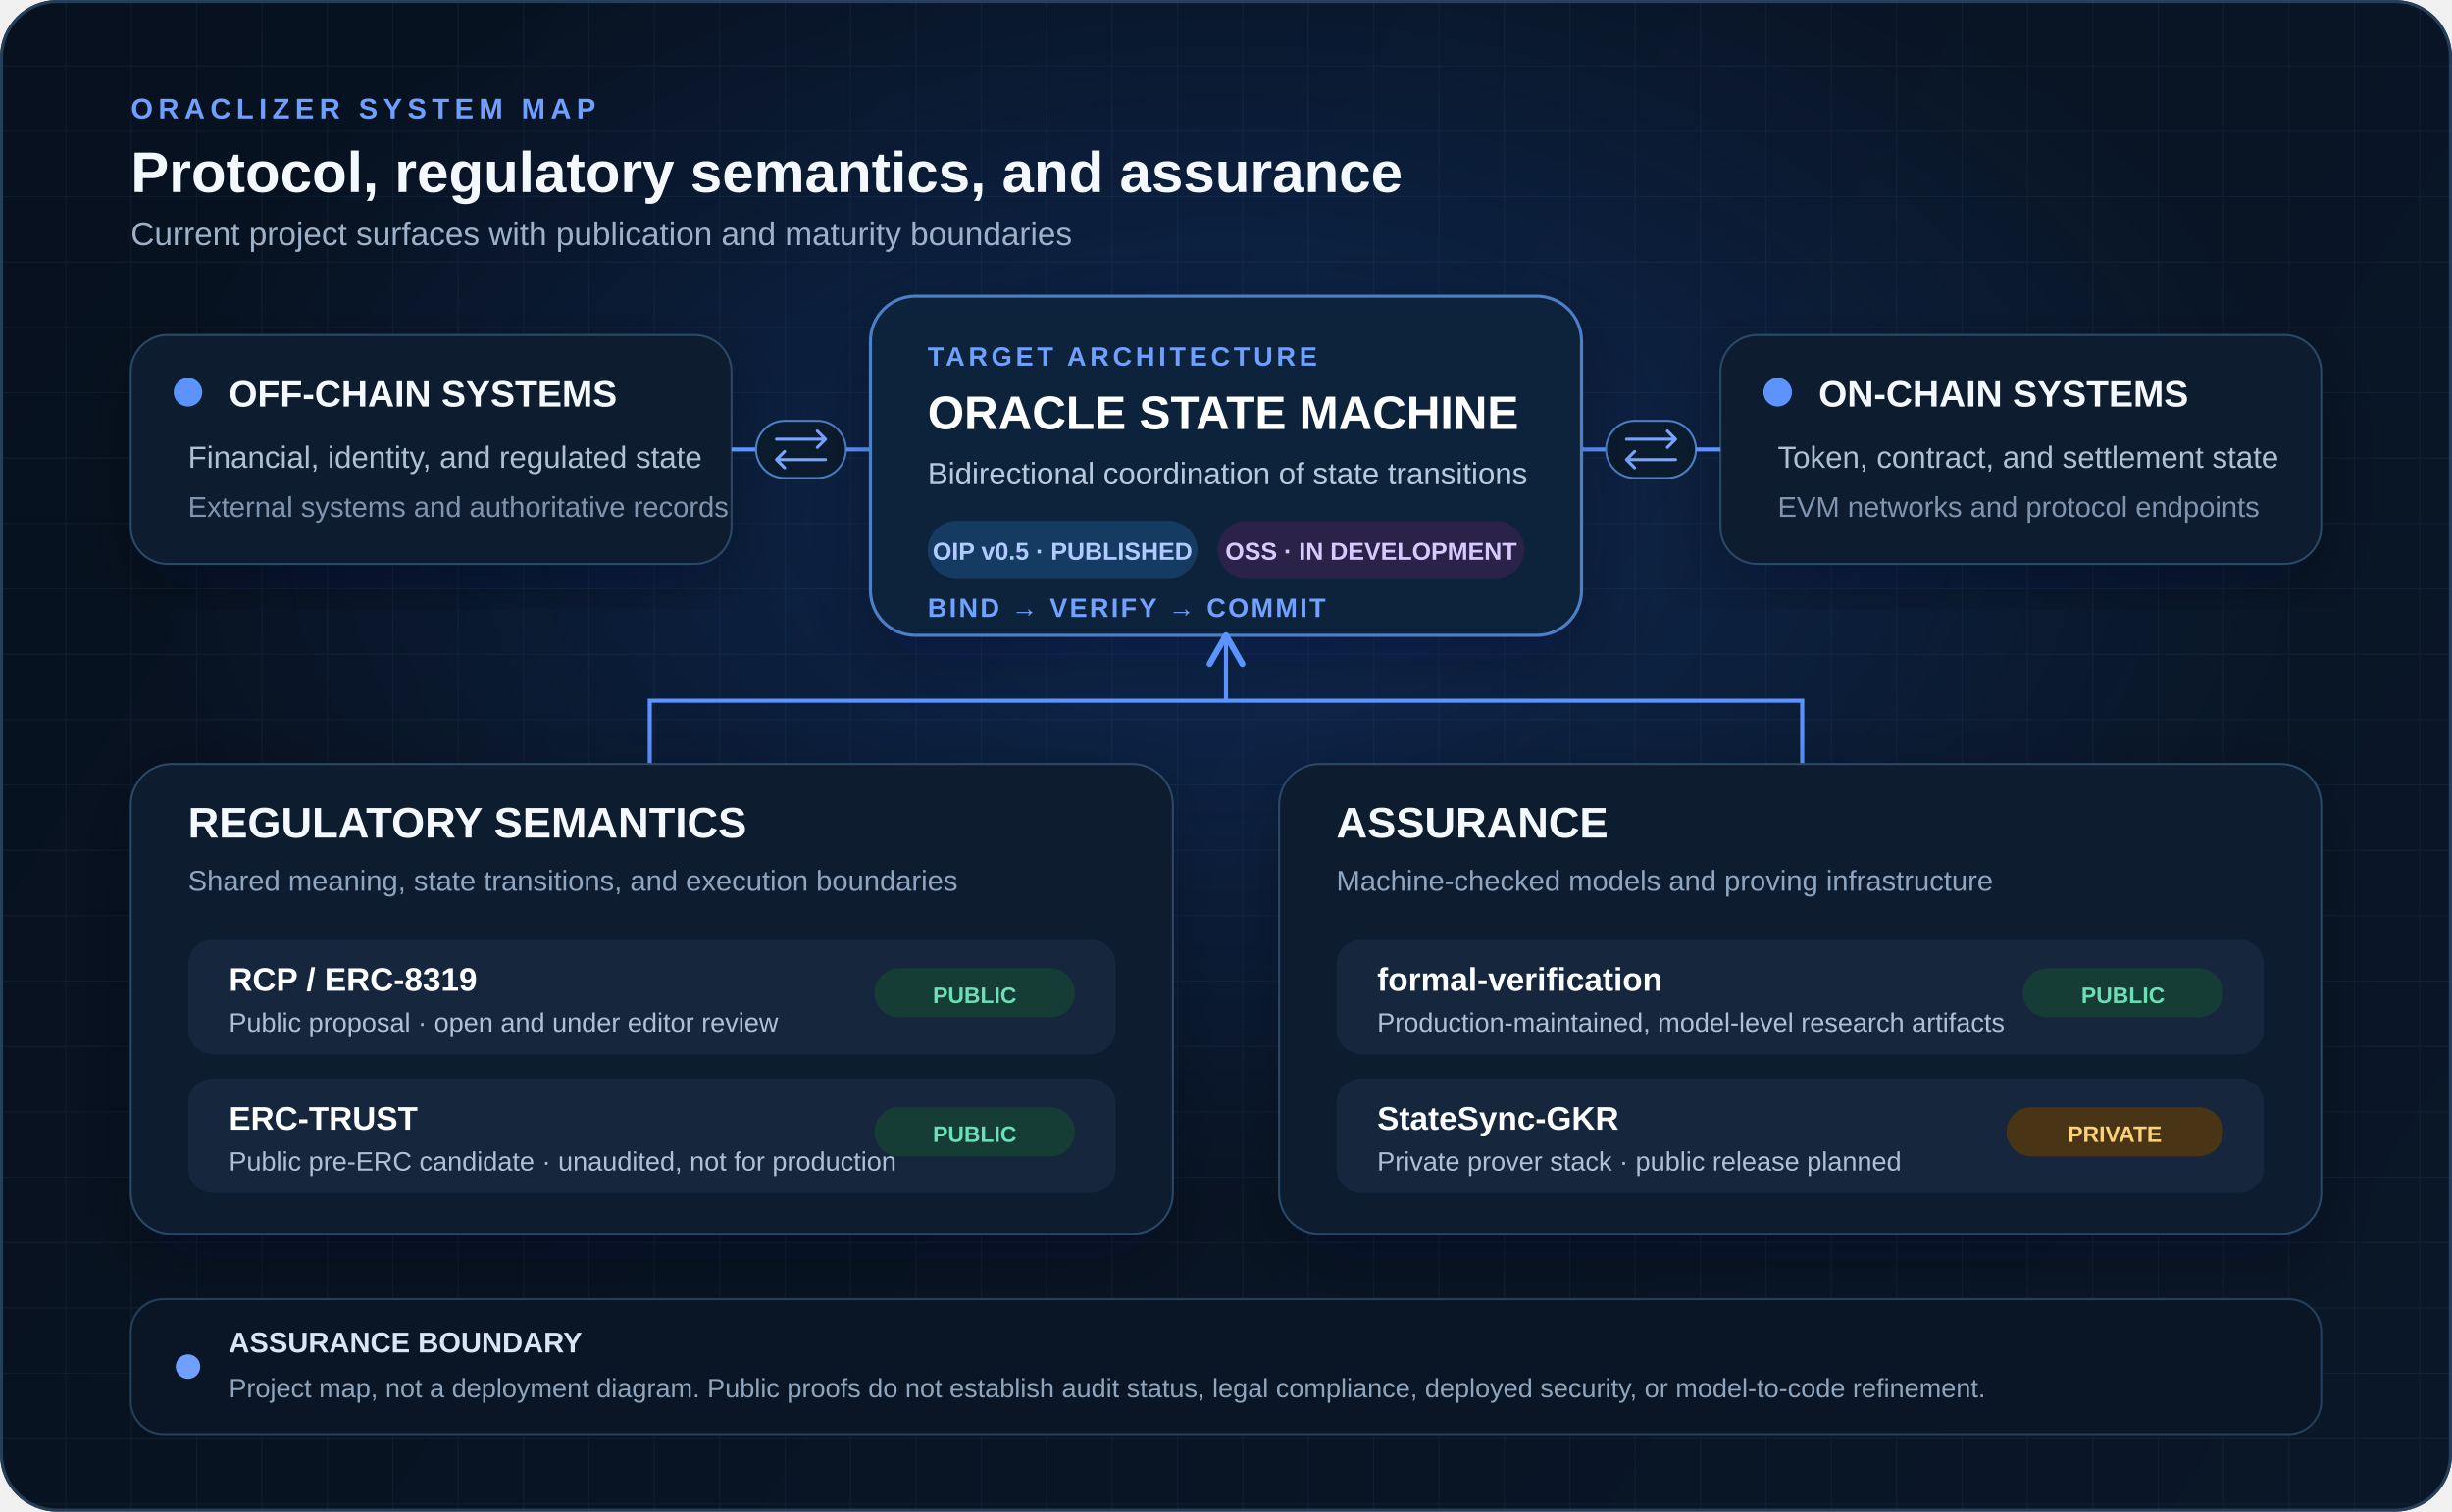
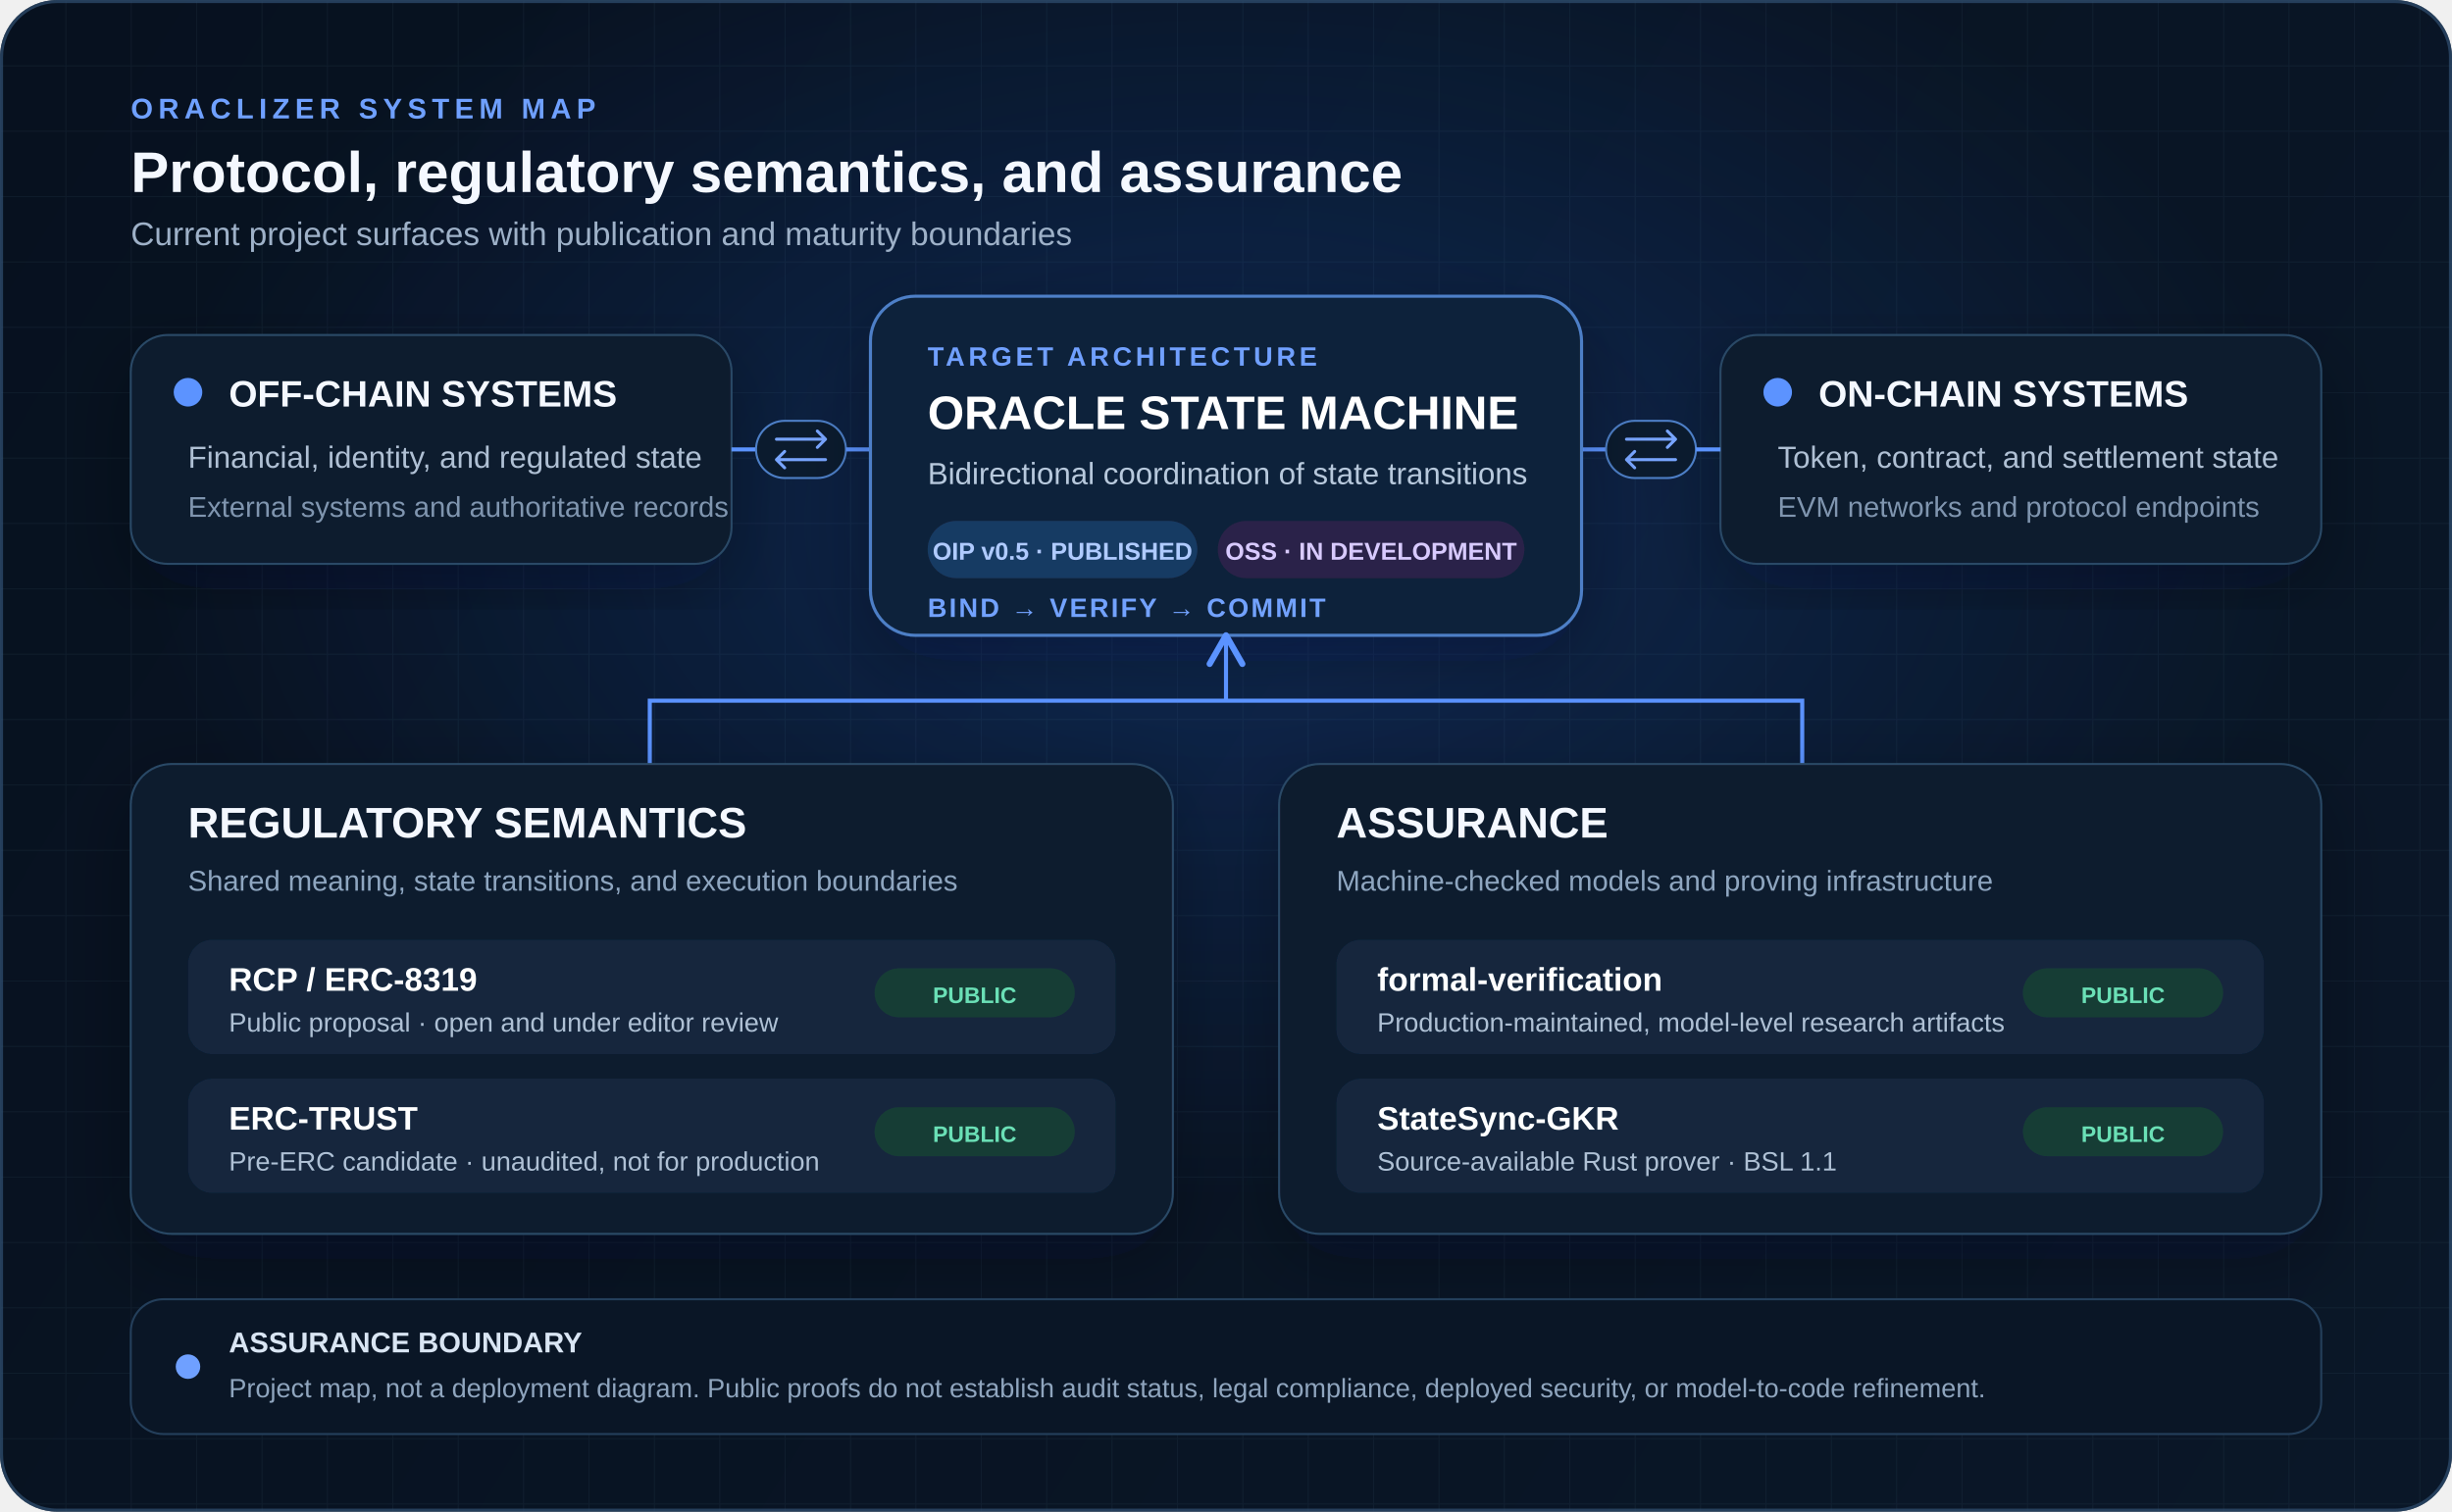
<svg xmlns="http://www.w3.org/2000/svg" width="1200" height="740" viewBox="0 0 1200 740" fill="none" role="img" aria-labelledby="title desc">
  <defs>
    <linearGradient id="bg" x1="0" y1="0" x2="1200" y2="740" gradientUnits="userSpaceOnUse">
      <stop stop-color="#07111F" />
      <stop offset="1" stop-color="#0A1728" />
    </linearGradient>
    <radialGradient id="glow" cx="0" cy="0" r="1" gradientUnits="userSpaceOnUse" gradientTransform="translate(600 256) rotate(90) scale(330 530)">
      <stop stop-color="#2473FF" stop-opacity="0.22" />
      <stop offset="1" stop-color="#2473FF" stop-opacity="0" />
    </radialGradient>
    <pattern id="grid" width="32" height="32" patternUnits="userSpaceOnUse">
      <path d="M32 0H0V32" stroke="#6E8AAC" stroke-opacity="0.08" />
    </pattern>
    <marker id="arrow" markerWidth="10" markerHeight="10" refX="8" refY="5" orient="auto" markerUnits="strokeWidth">
      <path d="M1 1L8 5L1 9" stroke="#5B93FF" stroke-width="1.5" stroke-linecap="round" stroke-linejoin="round" />
    </marker>
    <filter id="shadow" x="-20%" y="-20%" width="140%" height="140%">
      <feDropShadow dx="0" dy="12" stdDeviation="18" flood-color="#000814" flood-opacity="0.28" />
    </filter>
  </defs>
  <rect width="1200" height="740" rx="28" fill="url(#bg)" />
  <rect width="1200" height="740" rx="28" fill="url(#grid)" />
  <rect width="1200" height="740" rx="28" fill="url(#glow)" />
  <rect x="0.75" y="0.75" width="1198.5" height="738.5" rx="27.25" stroke="#315072" stroke-opacity="0.7" stroke-width="1.5" />
  <g font-family="Segoe UI, Arial, sans-serif">
    <text x="64" y="58" fill="#6FA0FF" font-size="14" font-weight="700" letter-spacing="2.6">ORACLIZER SYSTEM MAP</text>
    <text x="64" y="94" fill="#F4F8FF" font-size="28" font-weight="700">Protocol, regulatory semantics, and assurance</text>
    <text x="64" y="120" fill="#9EB1C8" font-size="16">Current project surfaces with publication and maturity boundaries</text>
    <g filter="url(#shadow)">
      <rect x="64" y="164" width="294" height="112" rx="18" fill="#0D1B2D" stroke="#294866" />
      <circle cx="92" cy="192" r="7" fill="#5B93FF" />
      <text x="112" y="199" fill="#F4F8FF" font-size="18" font-weight="700">OFF-CHAIN SYSTEMS</text>
      <text x="92" y="229" fill="#AFC0D4" font-size="15">Financial, identity, and regulated state</text>
      <text x="92" y="253" fill="#7F95AF" font-size="14">External systems and authoritative records</text>
      <rect x="842" y="164" width="294" height="112" rx="18" fill="#0D1B2D" stroke="#294866" />
      <circle cx="870" cy="192" r="7" fill="#5B93FF" />
      <text x="890" y="199" fill="#F4F8FF" font-size="18" font-weight="700">ON-CHAIN SYSTEMS</text>
      <text x="870" y="229" fill="#AFC0D4" font-size="15">Token, contract, and settlement state</text>
      <text x="870" y="253" fill="#7F95AF" font-size="14">EVM networks and protocol endpoints</text>
    </g>
    <g aria-label="Bidirectional synchronization between off-chain systems and the oracle state machine">
      <path d="M358 220H370" stroke="#5B93FF" stroke-width="2" />
      <rect x="370" y="206" width="44" height="28" rx="14" fill="#0B1B2E" stroke="#4D7FC7" />
      <path d="M380 215H404M400 211L404 215L400 219M404 225H380M384 221L380 225L384 229" stroke="#78A5FF" stroke-width="1.5" stroke-linecap="round" stroke-linejoin="round" />
      <path d="M414 220H426" stroke="#5B93FF" stroke-width="2" />
    </g>
    <g aria-label="Bidirectional synchronization between the oracle state machine and on-chain systems">
      <path d="M774 220H786" stroke="#5B93FF" stroke-width="2" />
      <rect x="786" y="206" width="44" height="28" rx="14" fill="#0B1B2E" stroke="#4D7FC7" />
      <path d="M796 215H820M816 211L820 215L816 219M820 225H796M800 221L796 225L800 229" stroke="#78A5FF" stroke-width="1.5" stroke-linecap="round" stroke-linejoin="round" />
      <path d="M830 220H842" stroke="#5B93FF" stroke-width="2" />
    </g>
    <g filter="url(#shadow)">
      <rect x="426" y="145" width="348" height="166" rx="22" fill="#10233A" stroke="#4D7FC7" stroke-width="1.5" />
      <text x="454" y="179" fill="#6FA0FF" font-size="13" font-weight="700" letter-spacing="1.8">TARGET ARCHITECTURE</text>
      <text x="454" y="210" fill="#FFFFFF" font-size="23" font-weight="700">ORACLE STATE MACHINE</text>
      <text x="454" y="237" fill="#B7C9DD" font-size="15">Bidirectional coordination of state transitions</text>
      <rect x="454" y="255" width="132" height="28" rx="14" fill="#193A64" />
      <text x="520" y="274" text-anchor="middle" fill="#AFCBFF" font-size="12" font-weight="700">OIP v0.5 · PUBLISHED</text>
      <rect x="596" y="255" width="150" height="28" rx="14" fill="#2C2449" />
      <text x="671" y="274" text-anchor="middle" fill="#D8CAFF" font-size="12" font-weight="700">OSS · IN DEVELOPMENT</text>
      <text x="454" y="302" fill="#72A2FF" font-size="13" font-weight="600" letter-spacing="1.1">BIND  →  VERIFY  →  COMMIT</text>
    </g>
    <path d="M318 374V343H600" stroke="#5B93FF" stroke-width="2" />
    <path d="M882 374V343H600" stroke="#5B93FF" stroke-width="2" />
    <path d="M600 343V311" stroke="#5B93FF" stroke-width="2" marker-end="url(#arrow)" />
    <g filter="url(#shadow)">
      <rect x="64" y="374" width="510" height="230" rx="20" fill="#0D1B2D" stroke="#294866" />
      <text x="92" y="410" fill="#F4F8FF" font-size="21" font-weight="700">REGULATORY SEMANTICS</text>
      <text x="92" y="436" fill="#8EA6C0" font-size="14">Shared meaning, state transitions, and execution boundaries</text>
      <rect x="92" y="460" width="454" height="56" rx="12" fill="#12263E" />
      <text x="112" y="485" fill="#FFFFFF" font-size="16" font-weight="700">RCP / ERC-8319</text>
      <text x="112" y="505" fill="#AFC0D4" font-size="13">Public proposal · open and under editor review</text>
      <rect x="428" y="474" width="98" height="24" rx="12" fill="#173D35" />
      <text x="477" y="491" text-anchor="middle" fill="#6BE0B6" font-size="11" font-weight="700">PUBLIC</text>
      <rect x="92" y="528" width="454" height="56" rx="12" fill="#12263E" />
      <text x="112" y="553" fill="#FFFFFF" font-size="16" font-weight="700">ERC-TRUST</text>
-       <text x="112" y="573" fill="#AFC0D4" font-size="13">Public pre-ERC candidate · unaudited, not for production</text>
+       <text x="112" y="573" fill="#AFC0D4" font-size="13">Pre-ERC candidate · unaudited, not for production</text>
      <rect x="428" y="542" width="98" height="24" rx="12" fill="#173D35" />
      <text x="477" y="559" text-anchor="middle" fill="#6BE0B6" font-size="11" font-weight="700">PUBLIC</text>
      <rect x="626" y="374" width="510" height="230" rx="20" fill="#0D1B2D" stroke="#294866" />
      <text x="654" y="410" fill="#F4F8FF" font-size="21" font-weight="700">ASSURANCE</text>
      <text x="654" y="436" fill="#8EA6C0" font-size="14">Machine-checked models and proving infrastructure</text>
      <rect x="654" y="460" width="454" height="56" rx="12" fill="#12263E" />
      <text x="674" y="485" fill="#FFFFFF" font-size="16" font-weight="700">formal-verification</text>
      <text x="674" y="505" fill="#AFC0D4" font-size="13">Production-maintained, model-level research artifacts</text>
      <rect x="990" y="474" width="98" height="24" rx="12" fill="#173D35" />
      <text x="1039" y="491" text-anchor="middle" fill="#6BE0B6" font-size="11" font-weight="700">PUBLIC</text>
      <rect x="654" y="528" width="454" height="56" rx="12" fill="#12263E" />
      <text x="674" y="553" fill="#FFFFFF" font-size="16" font-weight="700">StateSync-GKR</text>
-       <text x="674" y="573" fill="#AFC0D4" font-size="13">Private prover stack · public release planned</text>
-       <rect x="982" y="542" width="106" height="24" rx="12" fill="#4A3617" />
-       <text x="1035" y="559" text-anchor="middle" fill="#FFD27A" font-size="11" font-weight="700">PRIVATE</text>
+       <text x="674" y="573" fill="#AFC0D4" font-size="13">Source-available Rust prover · BSL 1.1</text>
+       <rect x="990" y="542" width="98" height="24" rx="12" fill="#173D35" />
+       <text x="1039" y="559" text-anchor="middle" fill="#6BE0B6" font-size="11" font-weight="700">PUBLIC</text>
    </g>
    <rect x="64" y="636" width="1072" height="66" rx="16" fill="#0A1626" stroke="#243F5B" />
    <circle cx="92" cy="669" r="6" fill="#6FA0FF" />
    <text x="112" y="662" fill="#D9E5F3" font-size="14" font-weight="700">ASSURANCE BOUNDARY</text>
    <text x="112" y="684" fill="#8FA5BE" font-size="13">Project map, not a deployment diagram. Public proofs do not establish audit status, legal compliance, deployed security, or model-to-code refinement.</text>
  </g>
</svg>
